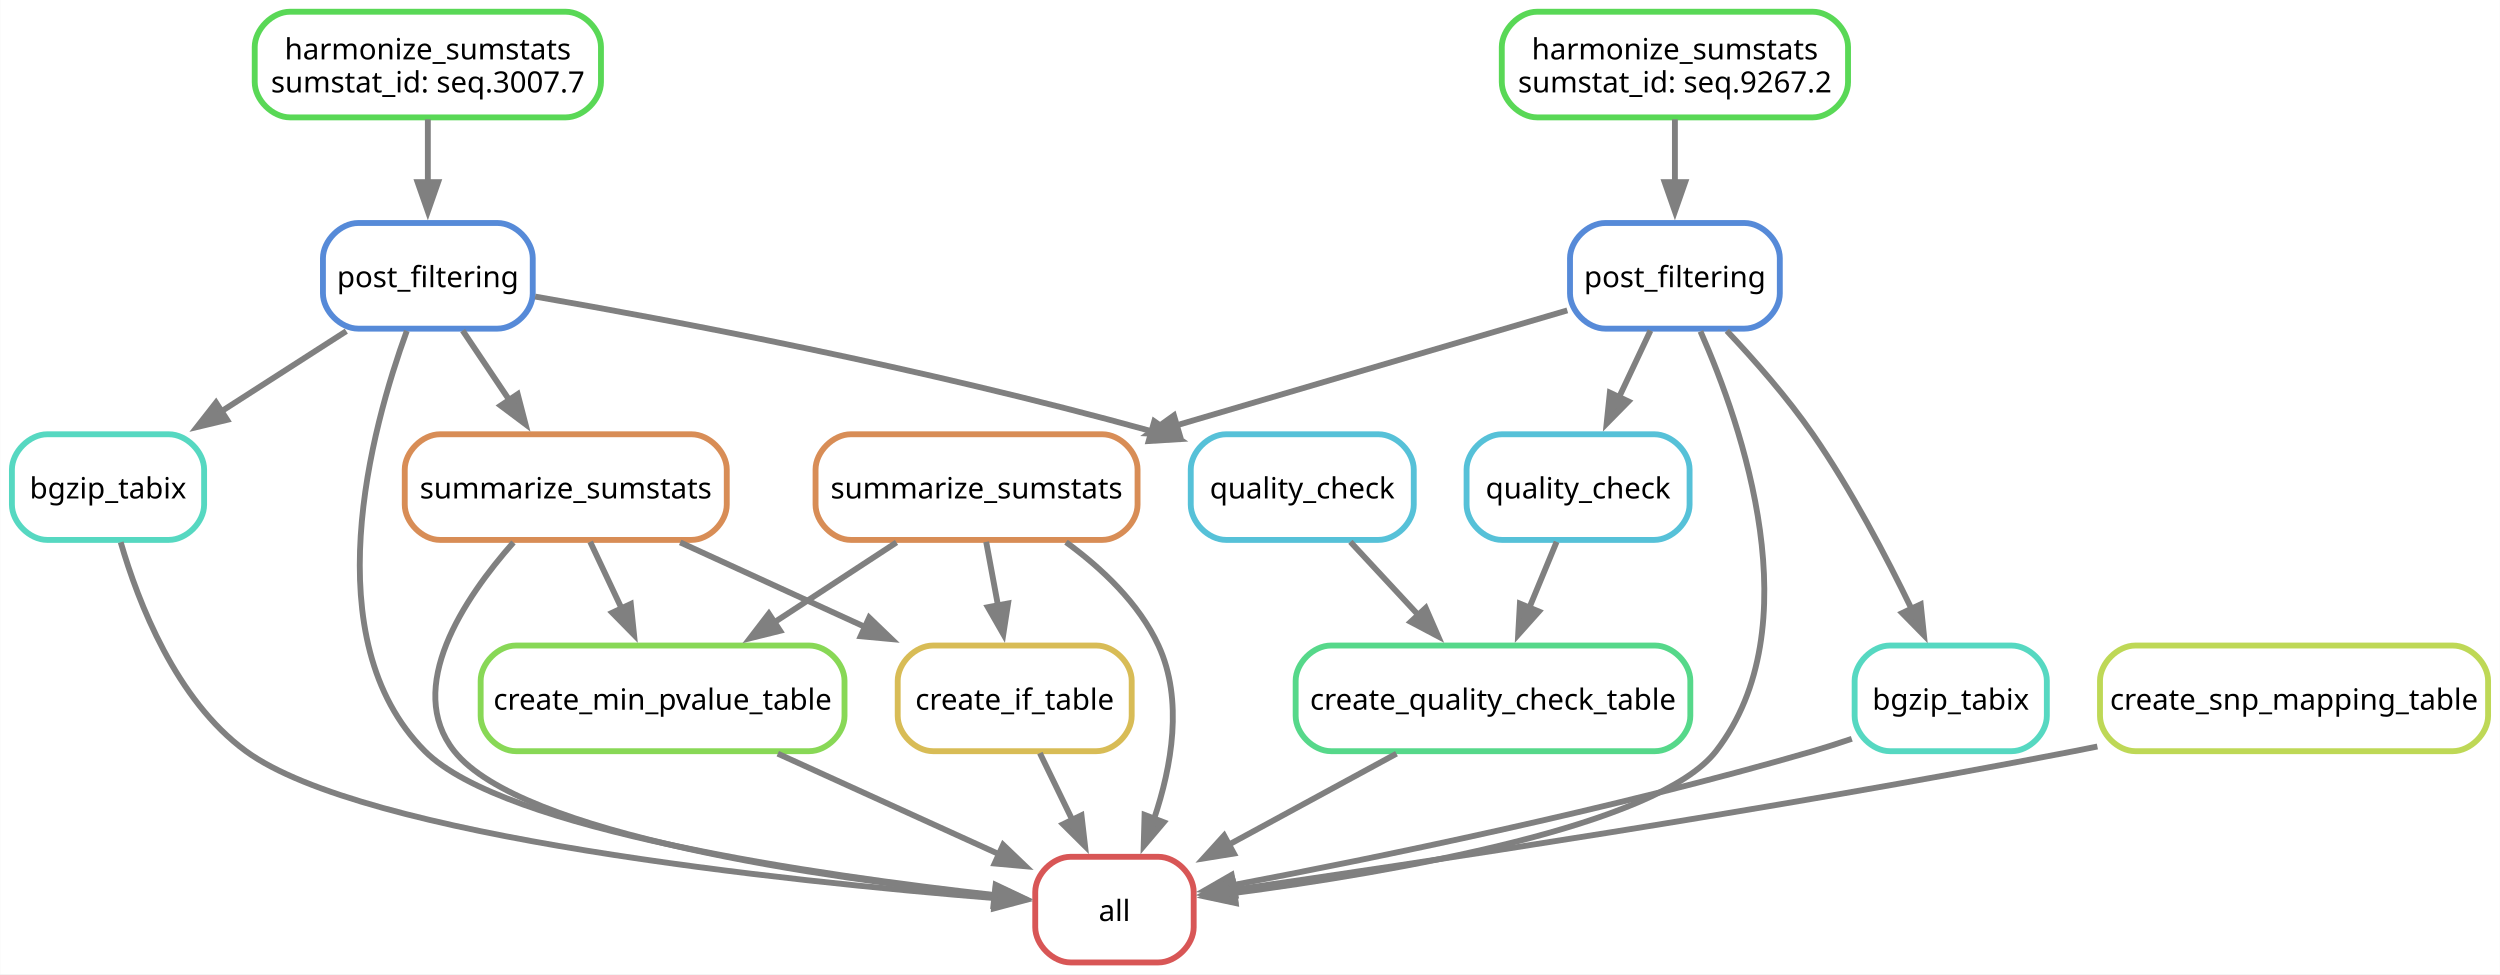
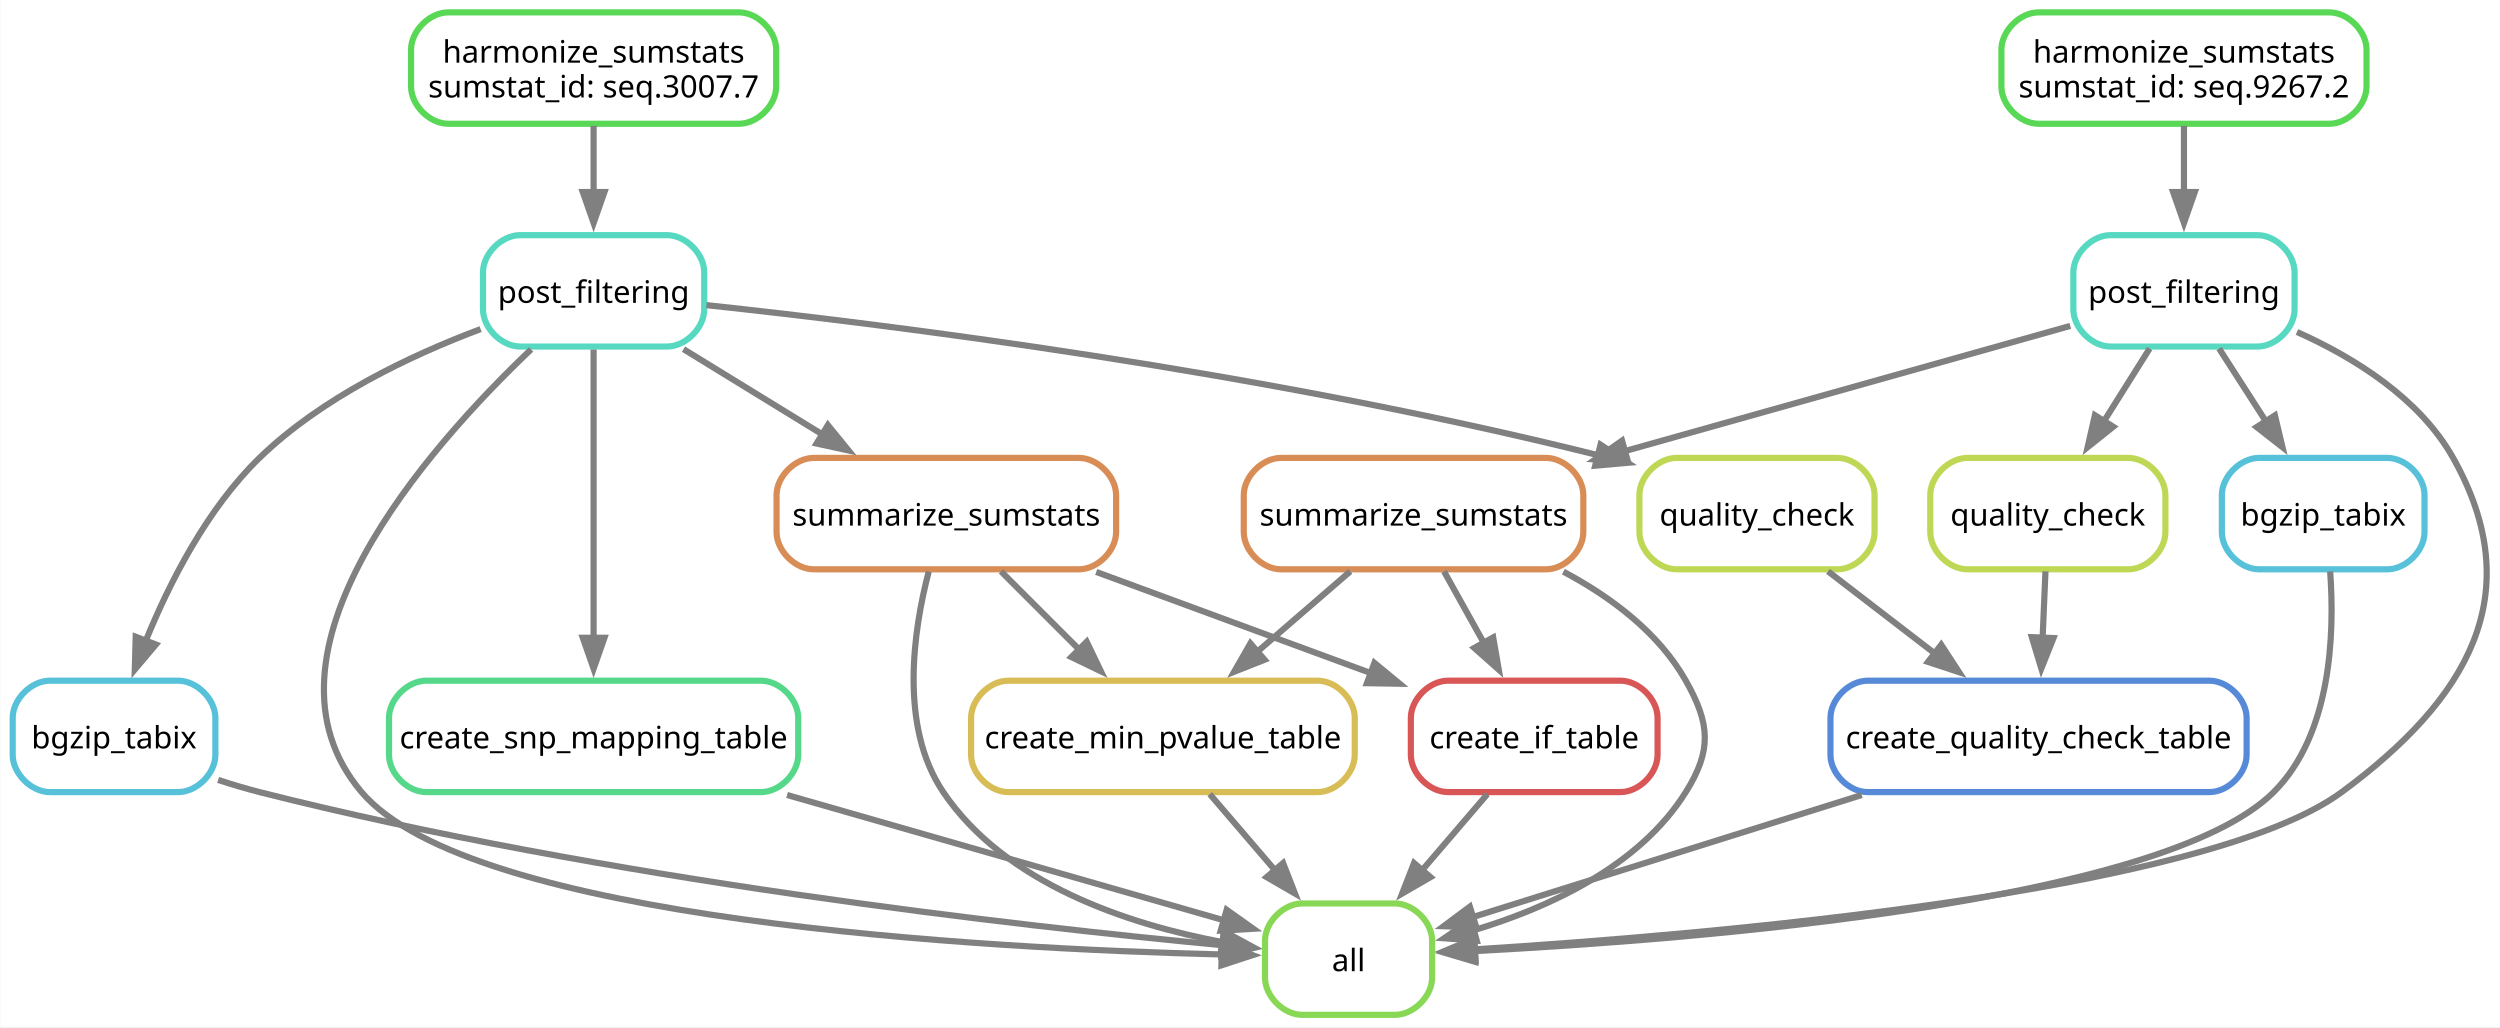
- <svg xmlns="http://www.w3.org/2000/svg" width="852pt" height="332pt" viewBox="0.00 0.00 851.88 332.00">
+ <svg xmlns="http://www.w3.org/2000/svg" width="808pt" height="332pt" viewBox="0.00 0.00 807.79 332.00">
  <g id="graph0" class="graph" transform="scale(1 1) rotate(0) translate(4 328)">
-     <polygon fill="white" stroke="none" points="-4,4 -4,-328 847.88,-328 847.88,4 -4,4" />
+     <polygon fill="white" stroke="none" points="-4,4 -4,-328 803.79,-328 803.79,4 -4,4" />
    <g id="node1" class="node">
-       <path fill="none" stroke="#d85656" stroke-width="2" d="M390.75,-36C390.75,-36 360.75,-36 360.75,-36 354.75,-36 348.75,-30 348.75,-24 348.75,-24 348.75,-12 348.75,-12 348.75,-6 354.75,0 360.75,0 360.75,0 390.75,0 390.75,0 396.75,0 402.75,-6 402.75,-12 402.75,-12 402.75,-24 402.75,-24 402.75,-30 396.75,-36 390.75,-36" />
-       <text text-anchor="middle" x="375.75" y="-14.12" font-family="sans" font-size="10.00">all</text>
+       <path fill="none" stroke="#88d856" stroke-width="2" d="M446.75,-36C446.75,-36 416.75,-36 416.75,-36 410.75,-36 404.75,-30 404.75,-24 404.75,-24 404.75,-12 404.75,-12 404.75,-6 410.75,0 416.75,0 416.75,0 446.75,0 446.75,0 452.75,0 458.75,-6 458.75,-12 458.75,-12 458.75,-24 458.75,-24 458.75,-30 452.75,-36 446.75,-36" />
+       <text text-anchor="middle" x="431.75" y="-14.12" font-family="sans" font-size="10.00">all</text>
    </g>
    <g id="node2" class="node">
-       <path fill="none" stroke="#568ad8" stroke-width="2" d="M165.5,-252C165.5,-252 118,-252 118,-252 112,-252 106,-246 106,-240 106,-240 106,-228 106,-228 106,-222 112,-216 118,-216 118,-216 165.5,-216 165.5,-216 171.5,-216 177.5,-222 177.5,-228 177.5,-228 177.5,-240 177.5,-240 177.5,-246 171.5,-252 165.5,-252" />
-       <text text-anchor="middle" x="141.75" y="-230.12" font-family="sans" font-size="10.00">post_filtering</text>
+       <path fill="none" stroke="#56d8c1" stroke-width="2" d="M211.5,-252C211.5,-252 164,-252 164,-252 158,-252 152,-246 152,-240 152,-240 152,-228 152,-228 152,-222 158,-216 164,-216 164,-216 211.5,-216 211.5,-216 217.5,-216 223.5,-222 223.5,-228 223.5,-228 223.5,-240 223.5,-240 223.5,-246 217.5,-252 211.5,-252" />
+       <text text-anchor="middle" x="187.75" y="-230.12" font-family="sans" font-size="10.00">post_filtering</text>
    </g>
    <g id="edge1" class="edge">
-       <path fill="none" stroke="grey" stroke-width="2" d="M134.58,-215.23C122.47,-181.94 102.76,-110.11 140.75,-72 167.65,-45.01 275.32,-29.59 335.15,-22.94" />
-       <polygon fill="grey" stroke="grey" stroke-width="2" points="335.26,-26.45 344.83,-21.91 334.52,-19.49 335.26,-26.45" />
+       <path fill="none" stroke="grey" stroke-width="2" d="M167.55,-215.08C134.22,-183.38 74.97,-116.58 112.75,-72 148.01,-30.4 313.45,-21.42 391.19,-19.5" />
+       <polygon fill="grey" stroke="grey" stroke-width="2" points="390.81,-23.01 400.73,-19.3 390.66,-16.01 390.81,-23.01" />
    </g>
    <g id="node6" class="node">
-       <path fill="none" stroke="#56d8c1" stroke-width="2" d="M53.5,-180C53.5,-180 12,-180 12,-180 6,-180 0,-174 0,-168 0,-168 0,-156 0,-156 0,-150 6,-144 12,-144 12,-144 53.5,-144 53.5,-144 59.5,-144 65.5,-150 65.5,-156 65.5,-156 65.5,-168 65.5,-168 65.5,-174 59.5,-180 53.5,-180" />
-       <text text-anchor="middle" x="32.75" y="-158.12" font-family="sans" font-size="10.00">bgzip_tabix</text>
+       <path fill="none" stroke="#56c1d8" stroke-width="2" d="M53.5,-108C53.5,-108 12,-108 12,-108 6,-108 0,-102 0,-96 0,-96 0,-84 0,-84 0,-78 6,-72 12,-72 12,-72 53.5,-72 53.5,-72 59.5,-72 65.5,-78 65.5,-84 65.5,-84 65.5,-96 65.5,-96 65.5,-102 59.5,-108 53.5,-108" />
+       <text text-anchor="middle" x="32.75" y="-86.12" font-family="sans" font-size="10.00">bgzip_tabix</text>
    </g>
    <g id="edge13" class="edge">
-       <path fill="none" stroke="grey" stroke-width="2" d="M113.96,-215.15C101.02,-206.84 85.41,-196.82 71.35,-187.79" />
-       <polygon fill="grey" stroke="grey" stroke-width="2" points="73.34,-184.91 63.03,-182.45 69.56,-190.8 73.34,-184.91" />
+       <path fill="none" stroke="grey" stroke-width="2" d="M151.23,-221.64C128.48,-213.1 99.83,-199.49 79.75,-180 62.84,-163.58 50.7,-139.76 43,-120.89" />
+       <polygon fill="grey" stroke="grey" stroke-width="2" points="46.29,-119.7 39.46,-111.6 39.75,-122.19 46.29,-119.7" />
    </g>
    <g id="node9" class="node">
-       <path fill="none" stroke="#d88d56" stroke-width="2" d="M231.62,-180C231.62,-180 145.88,-180 145.88,-180 139.88,-180 133.88,-174 133.88,-168 133.88,-168 133.88,-156 133.88,-156 133.88,-150 139.88,-144 145.88,-144 145.88,-144 231.62,-144 231.62,-144 237.62,-144 243.62,-150 243.62,-156 243.62,-156 243.62,-168 243.62,-168 243.62,-174 237.62,-180 231.62,-180" />
-       <text text-anchor="middle" x="188.75" y="-158.12" font-family="sans" font-size="10.00">summarize_sumstats</text>
+       <path fill="none" stroke="#d88d56" stroke-width="2" d="M344.62,-180C344.62,-180 258.88,-180 258.88,-180 252.88,-180 246.88,-174 246.88,-168 246.88,-168 246.88,-156 246.88,-156 246.88,-150 252.88,-144 258.88,-144 258.88,-144 344.62,-144 344.62,-144 350.62,-144 356.62,-150 356.62,-156 356.62,-156 356.62,-168 356.62,-168 356.62,-174 350.62,-180 344.62,-180" />
+       <text text-anchor="middle" x="301.75" y="-158.12" font-family="sans" font-size="10.00">summarize_sumstats</text>
    </g>
    <g id="edge17" class="edge">
-       <path fill="none" stroke="grey" stroke-width="2" d="M153.61,-215.34C158.47,-208.1 164.22,-199.53 169.65,-191.45" />
-       <polygon fill="grey" stroke="grey" stroke-width="2" points="172.37,-193.67 175.04,-183.41 166.56,-189.77 172.37,-193.67" />
+       <path fill="none" stroke="grey" stroke-width="2" d="M216.81,-215.15C230.48,-206.76 246.99,-196.62 261.81,-187.52" />
+       <polygon fill="grey" stroke="grey" stroke-width="2" points="263.47,-190.61 270.16,-182.4 259.81,-184.65 263.47,-190.61" />
    </g>
    <g id="node13" class="node">
-       <path fill="none" stroke="#56c1d8" stroke-width="2" d="M465.75,-180C465.75,-180 413.75,-180 413.75,-180 407.75,-180 401.75,-174 401.75,-168 401.75,-168 401.75,-156 401.75,-156 401.75,-150 407.75,-144 413.75,-144 413.75,-144 465.75,-144 465.75,-144 471.75,-144 477.75,-150 477.75,-156 477.75,-156 477.75,-168 477.75,-168 477.75,-174 471.75,-180 465.75,-180" />
-       <text text-anchor="middle" x="439.75" y="-158.12" font-family="sans" font-size="10.00">quality_check</text>
+       <path fill="none" stroke="#bed856" stroke-width="2" d="M589.75,-180C589.75,-180 537.75,-180 537.75,-180 531.75,-180 525.75,-174 525.75,-168 525.75,-168 525.75,-156 525.75,-156 525.75,-150 531.75,-144 537.75,-144 537.75,-144 589.75,-144 589.75,-144 595.75,-144 601.75,-150 601.75,-156 601.75,-156 601.75,-168 601.75,-168 601.75,-174 595.75,-180 589.75,-180" />
+       <text text-anchor="middle" x="563.75" y="-158.12" font-family="sans" font-size="10.00">quality_check</text>
    </g>
    <g id="edge23" class="edge">
-       <path fill="none" stroke="grey" stroke-width="2" d="M178.3,-226.93C225.11,-218.8 308.88,-203.06 388.65,-180.97" />
-       <polygon fill="grey" stroke="grey" stroke-width="2" points="389.31,-184.42 397.99,-178.34 387.41,-177.69 389.31,-184.42" />
+       <path fill="none" stroke="grey" stroke-width="2" d="M224.23,-229.38C283.15,-223.06 402.97,-208.21 512.35,-180.89" />
+       <polygon fill="grey" stroke="grey" stroke-width="2" points="513.19,-184.28 522.01,-178.42 511.46,-177.5 513.19,-184.28" />
+     </g>
+     <g id="node15" class="node">
+       <path fill="none" stroke="#56d88a" stroke-width="2" d="M241.88,-108C241.88,-108 133.62,-108 133.62,-108 127.62,-108 121.62,-102 121.62,-96 121.62,-96 121.62,-84 121.62,-84 121.62,-78 127.62,-72 133.62,-72 133.62,-72 241.88,-72 241.88,-72 247.88,-72 253.88,-78 253.88,-84 253.88,-84 253.88,-96 253.88,-96 253.88,-102 247.88,-108 241.88,-108" />
+       <text text-anchor="middle" x="187.75" y="-86.12" font-family="sans" font-size="10.00">create_snp_mapping_table</text>
+     </g>
+     <g id="edge25" class="edge">
+       <path fill="none" stroke="grey" stroke-width="2" d="M187.75,-215.02C187.75,-191.54 187.75,-150.11 187.75,-121.64" />
+       <polygon fill="grey" stroke="grey" stroke-width="2" points="191.25,-121.87 187.75,-111.87 184.25,-121.87 191.25,-121.87" />
    </g>
    <g id="node3" class="node">
-       <path fill="none" stroke="#59d856" stroke-width="2" d="M188.75,-324C188.75,-324 94.75,-324 94.75,-324 88.75,-324 82.75,-318 82.75,-312 82.75,-312 82.75,-300 82.75,-300 82.75,-294 88.75,-288 94.75,-288 94.75,-288 188.75,-288 188.75,-288 194.75,-288 200.75,-294 200.75,-300 200.75,-300 200.75,-312 200.75,-312 200.75,-318 194.75,-324 188.75,-324" />
-       <text text-anchor="middle" x="141.75" y="-307.75" font-family="sans" font-size="10.00">harmonize_sumstats</text>
-       <text text-anchor="middle" x="141.75" y="-296.5" font-family="sans" font-size="10.00">sumstat_id: seq.3007.7</text>
+       <path fill="none" stroke="#59d856" stroke-width="2" d="M234.75,-324C234.75,-324 140.75,-324 140.75,-324 134.75,-324 128.75,-318 128.75,-312 128.75,-312 128.75,-300 128.75,-300 128.75,-294 134.75,-288 140.75,-288 140.75,-288 234.75,-288 234.75,-288 240.75,-288 246.75,-294 246.75,-300 246.75,-300 246.75,-312 246.75,-312 246.75,-318 240.75,-324 234.75,-324" />
+       <text text-anchor="middle" x="187.75" y="-307.75" font-family="sans" font-size="10.00">harmonize_sumstats</text>
+       <text text-anchor="middle" x="187.75" y="-296.5" font-family="sans" font-size="10.00">sumstat_id: seq.3007.7</text>
    </g>
    <g id="edge11" class="edge">
-       <path fill="none" stroke="grey" stroke-width="2" d="M141.75,-287.34C141.75,-280.75 141.75,-273.08 141.75,-265.67" />
-       <polygon fill="grey" stroke="grey" stroke-width="2" points="145.25,-265.93 141.75,-255.93 138.25,-265.93 145.25,-265.93" />
+       <path fill="none" stroke="grey" stroke-width="2" d="M187.75,-287.34C187.75,-280.75 187.75,-273.08 187.75,-265.67" />
+       <polygon fill="grey" stroke="grey" stroke-width="2" points="191.25,-265.93 187.75,-255.93 184.25,-265.93 191.25,-265.93" />
    </g>
    <g id="node4" class="node">
-       <path fill="none" stroke="#568ad8" stroke-width="2" d="M590.5,-252C590.5,-252 543,-252 543,-252 537,-252 531,-246 531,-240 531,-240 531,-228 531,-228 531,-222 537,-216 543,-216 543,-216 590.5,-216 590.5,-216 596.5,-216 602.5,-222 602.5,-228 602.5,-228 602.5,-240 602.5,-240 602.5,-246 596.5,-252 590.5,-252" />
-       <text text-anchor="middle" x="566.75" y="-230.12" font-family="sans" font-size="10.00">post_filtering</text>
+       <path fill="none" stroke="#56d8c1" stroke-width="2" d="M725.5,-252C725.5,-252 678,-252 678,-252 672,-252 666,-246 666,-240 666,-240 666,-228 666,-228 666,-222 672,-216 678,-216 678,-216 725.5,-216 725.5,-216 731.5,-216 737.5,-222 737.5,-228 737.5,-228 737.5,-240 737.5,-240 737.5,-246 731.5,-252 725.5,-252" />
+       <text text-anchor="middle" x="701.75" y="-230.12" font-family="sans" font-size="10.00">post_filtering</text>
    </g>
    <g id="edge2" class="edge">
-       <path fill="none" stroke="grey" stroke-width="2" d="M575.46,-215.07C589.74,-182.78 613.47,-114.26 580.75,-72 560.83,-46.28 470.46,-30.79 416.58,-23.68" />
-       <polygon fill="grey" stroke="grey" stroke-width="2" points="417.09,-20.22 406.73,-22.43 416.21,-27.16 417.09,-20.22" />
+       <path fill="none" stroke="grey" stroke-width="2" d="M738.27,-220.71C756.93,-212.36 777.92,-199.27 788.75,-180 813.53,-135.89 793.47,-102.03 752.75,-72 708.85,-39.63 548.46,-25.93 472.35,-21.16" />
+       <polygon fill="grey" stroke="grey" stroke-width="2" points="472.81,-17.68 462.62,-20.58 472.39,-24.67 472.81,-17.68" />
    </g>
    <g id="node7" class="node">
-       <path fill="none" stroke="#56d8c1" stroke-width="2" d="M681.5,-108C681.5,-108 640,-108 640,-108 634,-108 628,-102 628,-96 628,-96 628,-84 628,-84 628,-78 634,-72 640,-72 640,-72 681.5,-72 681.5,-72 687.5,-72 693.5,-78 693.5,-84 693.5,-84 693.5,-96 693.5,-96 693.5,-102 687.5,-108 681.5,-108" />
-       <text text-anchor="middle" x="660.75" y="-86.12" font-family="sans" font-size="10.00">bgzip_tabix</text>
+       <path fill="none" stroke="#56c1d8" stroke-width="2" d="M767.5,-180C767.5,-180 726,-180 726,-180 720,-180 714,-174 714,-168 714,-168 714,-156 714,-156 714,-150 720,-144 726,-144 726,-144 767.5,-144 767.5,-144 773.5,-144 779.5,-150 779.5,-156 779.5,-156 779.5,-168 779.5,-168 779.5,-174 773.5,-180 767.5,-180" />
+       <text text-anchor="middle" x="746.75" y="-158.12" font-family="sans" font-size="10.00">bgzip_tabix</text>
    </g>
    <g id="edge14" class="edge">
-       <path fill="none" stroke="grey" stroke-width="2" d="M584.43,-215.26C593.77,-205.36 605.07,-192.54 613.75,-180 626.78,-161.18 638.78,-138.32 647.4,-120.48" />
-       <polygon fill="grey" stroke="grey" stroke-width="2" points="650.52,-122.05 651.62,-111.51 644.19,-119.07 650.52,-122.05" />
+       <path fill="none" stroke="grey" stroke-width="2" d="M713.11,-215.34C717.71,-208.18 723.14,-199.73 728.28,-191.73" />
+       <polygon fill="grey" stroke="grey" stroke-width="2" points="731.14,-193.75 733.6,-183.45 725.25,-189.97 731.14,-193.75" />
    </g>
    <g id="node10" class="node">
-       <path fill="none" stroke="#d88d56" stroke-width="2" d="M371.62,-180C371.62,-180 285.88,-180 285.88,-180 279.88,-180 273.88,-174 273.88,-168 273.88,-168 273.88,-156 273.88,-156 273.88,-150 279.88,-144 285.88,-144 285.88,-144 371.62,-144 371.62,-144 377.62,-144 383.62,-150 383.62,-156 383.62,-156 383.62,-168 383.62,-168 383.62,-174 377.62,-180 371.62,-180" />
-       <text text-anchor="middle" x="328.75" y="-158.12" font-family="sans" font-size="10.00">summarize_sumstats</text>
+       <path fill="none" stroke="#d88d56" stroke-width="2" d="M495.62,-180C495.62,-180 409.88,-180 409.88,-180 403.88,-180 397.88,-174 397.88,-168 397.88,-168 397.88,-156 397.88,-156 397.88,-150 403.88,-144 409.88,-144 409.88,-144 495.62,-144 495.62,-144 501.62,-144 507.62,-150 507.62,-156 507.62,-156 507.62,-168 507.62,-168 507.62,-174 501.62,-180 495.62,-180" />
+       <text text-anchor="middle" x="452.75" y="-158.12" font-family="sans" font-size="10.00">summarize_sumstats</text>
    </g>
    <g id="edge18" class="edge">
-       <path fill="none" stroke="grey" stroke-width="2" d="M530.08,-222.22C494.72,-211.81 440.32,-195.82 396.98,-183.07" />
-       <polygon fill="grey" stroke="grey" stroke-width="2" points="397.99,-179.72 387.41,-180.25 396.01,-186.43 397.99,-179.72" />
+       <path fill="none" stroke="grey" stroke-width="2" d="M665.01,-222.67C627.21,-212.05 567.46,-195.25 520.97,-182.18" />
+       <polygon fill="grey" stroke="grey" stroke-width="2" points="522.04,-178.84 511.46,-179.51 520.14,-185.58 522.04,-178.84" />
    </g>
    <g id="node14" class="node">
-       <path fill="none" stroke="#56c1d8" stroke-width="2" d="M559.75,-180C559.75,-180 507.75,-180 507.75,-180 501.75,-180 495.75,-174 495.75,-168 495.75,-168 495.75,-156 495.75,-156 495.75,-150 501.75,-144 507.75,-144 507.75,-144 559.75,-144 559.75,-144 565.75,-144 571.75,-150 571.75,-156 571.75,-156 571.75,-168 571.75,-168 571.75,-174 565.75,-180 559.75,-180" />
-       <text text-anchor="middle" x="533.75" y="-158.12" font-family="sans" font-size="10.00">quality_check</text>
+       <path fill="none" stroke="#bed856" stroke-width="2" d="M683.75,-180C683.75,-180 631.75,-180 631.75,-180 625.75,-180 619.75,-174 619.75,-168 619.75,-168 619.75,-156 619.75,-156 619.75,-150 625.75,-144 631.75,-144 631.75,-144 683.75,-144 683.75,-144 689.75,-144 695.75,-150 695.75,-156 695.75,-156 695.75,-168 695.75,-168 695.75,-174 689.75,-180 683.75,-180" />
+       <text text-anchor="middle" x="657.75" y="-158.12" font-family="sans" font-size="10.00">quality_check</text>
    </g>
    <g id="edge24" class="edge">
-       <path fill="none" stroke="grey" stroke-width="2" d="M558.42,-215.34C555.16,-208.43 551.34,-200.31 547.68,-192.56" />
-       <polygon fill="grey" stroke="grey" stroke-width="2" points="550.91,-191.19 543.48,-183.64 544.58,-194.18 550.91,-191.19" />
+       <path fill="none" stroke="grey" stroke-width="2" d="M690.65,-215.34C686.15,-208.18 680.84,-199.73 675.81,-191.73" />
+       <polygon fill="grey" stroke="grey" stroke-width="2" points="678.9,-190.07 670.61,-183.46 672.97,-193.79 678.9,-190.07" />
    </g>
    <g id="node5" class="node">
-       <path fill="none" stroke="#59d856" stroke-width="2" d="M613.75,-324C613.75,-324 519.75,-324 519.75,-324 513.75,-324 507.75,-318 507.75,-312 507.75,-312 507.75,-300 507.75,-300 507.75,-294 513.75,-288 519.75,-288 519.75,-288 613.75,-288 613.75,-288 619.75,-288 625.75,-294 625.75,-300 625.75,-300 625.75,-312 625.75,-312 625.75,-318 619.75,-324 613.75,-324" />
-       <text text-anchor="middle" x="566.75" y="-307.75" font-family="sans" font-size="10.00">harmonize_sumstats</text>
-       <text text-anchor="middle" x="566.75" y="-296.5" font-family="sans" font-size="10.00">sumstat_id: seq.9267.2</text>
+       <path fill="none" stroke="#59d856" stroke-width="2" d="M748.75,-324C748.75,-324 654.75,-324 654.75,-324 648.75,-324 642.75,-318 642.75,-312 642.75,-312 642.75,-300 642.75,-300 642.75,-294 648.75,-288 654.75,-288 654.75,-288 748.75,-288 748.75,-288 754.75,-288 760.75,-294 760.75,-300 760.75,-300 760.75,-312 760.75,-312 760.75,-318 754.75,-324 748.75,-324" />
+       <text text-anchor="middle" x="701.75" y="-307.75" font-family="sans" font-size="10.00">harmonize_sumstats</text>
+       <text text-anchor="middle" x="701.75" y="-296.5" font-family="sans" font-size="10.00">sumstat_id: seq.9267.2</text>
    </g>
    <g id="edge12" class="edge">
-       <path fill="none" stroke="grey" stroke-width="2" d="M566.75,-287.34C566.75,-280.75 566.75,-273.08 566.75,-265.67" />
-       <polygon fill="grey" stroke="grey" stroke-width="2" points="570.25,-265.93 566.75,-255.93 563.25,-265.93 570.25,-265.93" />
+       <path fill="none" stroke="grey" stroke-width="2" d="M701.75,-287.34C701.75,-280.75 701.75,-273.08 701.75,-265.67" />
+       <polygon fill="grey" stroke="grey" stroke-width="2" points="705.25,-265.93 701.75,-255.93 698.25,-265.93 705.25,-265.93" />
    </g>
    <g id="edge3" class="edge">
-       <path fill="none" stroke="grey" stroke-width="2" d="M37.08,-143.19C43.06,-122.63 55.91,-89.42 79.75,-72 119.84,-42.7 263.81,-27.68 335.13,-21.9" />
-       <polygon fill="grey" stroke="grey" stroke-width="2" points="335.25,-25.4 344.94,-21.13 334.7,-18.42 335.25,-25.4" />
+       <path fill="none" stroke="grey" stroke-width="2" d="M66.39,-75.93C70.84,-74.47 75.38,-73.11 79.75,-72 190.72,-43.87 325.4,-28.7 391.37,-22.46" />
+       <polygon fill="grey" stroke="grey" stroke-width="2" points="391.35,-25.98 400.98,-21.58 390.7,-19.01 391.35,-25.98" />
    </g>
    <g id="edge4" class="edge">
-       <path fill="none" stroke="grey" stroke-width="2" d="M627.03,-76.22C622.59,-74.71 618.08,-73.26 613.75,-72 545.2,-52.06 463.68,-35.39 416.03,-26.34" />
-       <polygon fill="grey" stroke="grey" stroke-width="2" points="416.98,-22.95 406.5,-24.55 415.68,-29.83 416.98,-22.95" />
+       <path fill="none" stroke="grey" stroke-width="2" d="M749,-143.28C750.48,-123.14 749.42,-90.63 730.75,-72 695,-36.34 545.31,-24.37 472.23,-20.6" />
+       <polygon fill="grey" stroke="grey" stroke-width="2" points="472.71,-17.12 462.55,-20.14 472.37,-24.11 472.71,-17.12" />
    </g>
    <g id="node8" class="node">
-       <path fill="none" stroke="#88d856" stroke-width="2" d="M271.75,-108C271.75,-108 171.75,-108 171.75,-108 165.75,-108 159.75,-102 159.75,-96 159.75,-96 159.75,-84 159.75,-84 159.75,-78 165.75,-72 171.75,-72 171.75,-72 271.75,-72 271.75,-72 277.75,-72 283.75,-78 283.75,-84 283.75,-84 283.75,-96 283.75,-96 283.75,-102 277.75,-108 271.75,-108" />
-       <text text-anchor="middle" x="221.75" y="-86.12" font-family="sans" font-size="10.00">create_min_pvalue_table</text>
+       <path fill="none" stroke="#d8bc56" stroke-width="2" d="M421.75,-108C421.75,-108 321.75,-108 321.75,-108 315.75,-108 309.75,-102 309.75,-96 309.75,-96 309.75,-84 309.75,-84 309.75,-78 315.75,-72 321.75,-72 321.75,-72 421.75,-72 421.75,-72 427.75,-72 433.75,-78 433.75,-84 433.75,-84 433.75,-96 433.75,-96 433.75,-102 427.75,-108 421.75,-108" />
+       <text text-anchor="middle" x="371.75" y="-86.12" font-family="sans" font-size="10.00">create_min_pvalue_table</text>
    </g>
    <g id="edge5" class="edge">
-       <path fill="none" stroke="grey" stroke-width="2" d="M261.01,-71.15C284.12,-60.65 313.27,-47.4 336.4,-36.89" />
-       <polygon fill="grey" stroke="grey" stroke-width="2" points="337.81,-40.09 345.46,-32.77 334.91,-33.72 337.81,-40.09" />
+       <path fill="none" stroke="grey" stroke-width="2" d="M386.89,-71.34C393.31,-63.85 400.94,-54.95 408.07,-46.63" />
+       <polygon fill="grey" stroke="grey" stroke-width="2" points="410.59,-49.07 414.44,-39.2 405.27,-44.51 410.59,-49.07" />
    </g>
    <g id="edge9" class="edge">
-       <path fill="none" stroke="grey" stroke-width="2" d="M170.93,-143.15C154.05,-124.05 133.65,-93.6 150.75,-72 173.34,-43.47 276.86,-28.76 335.3,-22.61" />
-       <polygon fill="grey" stroke="grey" stroke-width="2" points="335.46,-26.11 345.06,-21.63 334.76,-19.15 335.46,-26.11" />
+       <path fill="none" stroke="grey" stroke-width="2" d="M296.06,-143.27C291.03,-124 286.5,-93.14 300.75,-72 320.76,-42.32 360.52,-29.25 391.01,-23.51" />
+       <polygon fill="grey" stroke="grey" stroke-width="2" points="391.55,-26.96 400.86,-21.9 390.42,-20.06 391.55,-26.96" />
    </g>
    <g id="edge15" class="edge">
-       <path fill="none" stroke="grey" stroke-width="2" d="M197.08,-143.34C200.34,-136.43 204.16,-128.31 207.82,-120.56" />
-       <polygon fill="grey" stroke="grey" stroke-width="2" points="210.92,-122.18 212.02,-111.64 204.59,-119.19 210.92,-122.18" />
+       <path fill="none" stroke="grey" stroke-width="2" d="M319.41,-143.34C327.06,-135.69 336.19,-126.56 344.67,-118.08" />
+       <polygon fill="grey" stroke="grey" stroke-width="2" points="347.11,-120.59 351.71,-111.04 342.16,-115.64 347.11,-120.59" />
    </g>
    <g id="node11" class="node">
-       <path fill="none" stroke="#d8bc56" stroke-width="2" d="M369.62,-108C369.62,-108 313.88,-108 313.88,-108 307.88,-108 301.88,-102 301.88,-96 301.88,-96 301.88,-84 301.88,-84 301.88,-78 307.88,-72 313.88,-72 313.88,-72 369.62,-72 369.62,-72 375.62,-72 381.62,-78 381.62,-84 381.62,-84 381.62,-96 381.62,-96 381.62,-102 375.62,-108 369.62,-108" />
-       <text text-anchor="middle" x="341.75" y="-86.12" font-family="sans" font-size="10.00">create_if_table</text>
+       <path fill="none" stroke="#d85656" stroke-width="2" d="M519.62,-108C519.62,-108 463.88,-108 463.88,-108 457.88,-108 451.88,-102 451.88,-96 451.88,-96 451.88,-84 451.88,-84 451.88,-78 457.88,-72 463.88,-72 463.88,-72 519.62,-72 519.62,-72 525.62,-72 531.62,-78 531.62,-84 531.62,-84 531.62,-96 531.62,-96 531.62,-102 525.62,-108 519.62,-108" />
+       <text text-anchor="middle" x="491.75" y="-86.12" font-family="sans" font-size="10.00">create_if_table</text>
    </g>
    <g id="edge19" class="edge">
-       <path fill="none" stroke="grey" stroke-width="2" d="M227.75,-143.15C246.92,-134.38 270.26,-123.71 290.82,-114.3" />
-       <polygon fill="grey" stroke="grey" stroke-width="2" points="292.16,-117.54 299.8,-110.19 289.25,-111.17 292.16,-117.54" />
+       <path fill="none" stroke="grey" stroke-width="2" d="M350.19,-143.15C377.39,-133.13 411.35,-120.62 439.19,-110.36" />
+       <polygon fill="grey" stroke="grey" stroke-width="2" points="440.1,-113.76 448.27,-107.02 437.68,-107.19 440.1,-113.76" />
    </g>
    <g id="edge10" class="edge">
-       <path fill="none" stroke="grey" stroke-width="2" d="M359.23,-143.23C371.42,-134.35 384.11,-122.4 390.75,-108 399.3,-89.45 395.25,-66.71 389.22,-48.86" />
-       <polygon fill="grey" stroke="grey" stroke-width="2" points="392.55,-47.78 385.71,-39.69 386.01,-50.28 392.55,-47.78" />
+       <path fill="none" stroke="grey" stroke-width="2" d="M501.18,-143.24C516.63,-135.01 531.98,-123.53 540.75,-108 548.62,-94.07 549.24,-85.56 540.75,-72 525.73,-48 496.39,-34.59 471.93,-27.26" />
+       <polygon fill="grey" stroke="grey" stroke-width="2" points="473.18,-23.97 462.61,-24.75 471.36,-30.73 473.18,-23.97" />
    </g>
    <g id="edge16" class="edge">
-       <path fill="none" stroke="grey" stroke-width="2" d="M301.47,-143.15C288.77,-134.84 273.45,-124.82 259.64,-115.79" />
-       <polygon fill="grey" stroke="grey" stroke-width="2" points="261.8,-113.02 251.51,-110.47 257.96,-118.87 261.8,-113.02" />
+       <path fill="none" stroke="grey" stroke-width="2" d="M432.31,-143.34C423.17,-135.44 412.21,-125.96 402.14,-117.26" />
+       <polygon fill="grey" stroke="grey" stroke-width="2" points="404.61,-114.77 394.76,-110.88 400.03,-120.07 404.61,-114.77" />
    </g>
    <g id="edge20" class="edge">
-       <path fill="none" stroke="grey" stroke-width="2" d="M332.03,-143.34C333.25,-136.75 334.68,-129.08 336.05,-121.67" />
-       <polygon fill="grey" stroke="grey" stroke-width="2" points="339.49,-122.35 337.87,-111.88 332.61,-121.07 339.49,-122.35" />
+       <path fill="none" stroke="grey" stroke-width="2" d="M462.59,-143.34C466.49,-136.34 471.07,-128.12 475.44,-120.28" />
+       <polygon fill="grey" stroke="grey" stroke-width="2" points="478.49,-121.99 480.3,-111.55 472.38,-118.58 478.49,-121.99" />
    </g>
    <g id="edge6" class="edge">
-       <path fill="none" stroke="grey" stroke-width="2" d="M350.33,-71.34C353.69,-64.43 357.63,-56.31 361.39,-48.56" />
-       <polygon fill="grey" stroke="grey" stroke-width="2" points="364.51,-50.15 365.73,-39.62 358.21,-47.09 364.51,-50.15" />
+       <path fill="none" stroke="grey" stroke-width="2" d="M476.61,-71.34C470.19,-63.85 462.56,-54.95 455.43,-46.63" />
+       <polygon fill="grey" stroke="grey" stroke-width="2" points="458.23,-44.51 449.06,-39.2 452.91,-49.07 458.23,-44.51" />
    </g>
    <g id="node12" class="node">
-       <path fill="none" stroke="#56d88a" stroke-width="2" d="M560,-108C560,-108 449.5,-108 449.5,-108 443.5,-108 437.5,-102 437.5,-96 437.5,-96 437.5,-84 437.5,-84 437.5,-78 443.5,-72 449.5,-72 449.5,-72 560,-72 560,-72 566,-72 572,-78 572,-84 572,-84 572,-96 572,-96 572,-102 566,-108 560,-108" />
-       <text text-anchor="middle" x="504.75" y="-86.12" font-family="sans" font-size="10.00">create_quality_check_table</text>
+       <path fill="none" stroke="#568ad8" stroke-width="2" d="M710,-108C710,-108 599.5,-108 599.5,-108 593.5,-108 587.5,-102 587.5,-96 587.5,-96 587.5,-84 587.5,-84 587.5,-78 593.5,-72 599.5,-72 599.5,-72 710,-72 710,-72 716,-72 722,-78 722,-84 722,-84 722,-96 722,-96 722,-102 716,-108 710,-108" />
+       <text text-anchor="middle" x="654.75" y="-86.12" font-family="sans" font-size="10.00">create_quality_check_table</text>
    </g>
    <g id="edge7" class="edge">
-       <path fill="none" stroke="grey" stroke-width="2" d="M471.86,-71.15C454.47,-61.72 433.01,-50.07 414.78,-40.18" />
-       <polygon fill="grey" stroke="grey" stroke-width="2" points="416.46,-37.11 406,-35.42 413.12,-43.26 416.46,-37.11" />
+       <path fill="none" stroke="grey" stroke-width="2" d="M597.61,-71.06C558.19,-58.69 506.76,-42.55 471.69,-31.54" />
+       <polygon fill="grey" stroke="grey" stroke-width="2" points="473.04,-28.29 462.45,-28.64 470.95,-34.97 473.04,-28.29" />
    </g>
    <g id="edge21" class="edge">
-       <path fill="none" stroke="grey" stroke-width="2" d="M456.15,-143.34C463.18,-135.77 471.55,-126.75 479.35,-118.35" />
-       <polygon fill="grey" stroke="grey" stroke-width="2" points="481.83,-120.83 486.07,-111.12 476.7,-116.07 481.83,-120.83" />
+       <path fill="none" stroke="grey" stroke-width="2" d="M586.71,-143.34C597.19,-135.27 609.81,-125.57 621.32,-116.72" />
+       <polygon fill="grey" stroke="grey" stroke-width="2" points="623.29,-119.62 629.08,-110.75 619.02,-114.07 623.29,-119.62" />
    </g>
    <g id="edge22" class="edge">
-       <path fill="none" stroke="grey" stroke-width="2" d="M526.43,-143.34C523.6,-136.51 520.29,-128.5 517.11,-120.83" />
-       <polygon fill="grey" stroke="grey" stroke-width="2" points="520.39,-119.6 513.33,-111.7 513.92,-122.28 520.39,-119.6" />
-     </g>
-     <g id="node15" class="node">
-       <path fill="none" stroke="#bed856" stroke-width="2" d="M831.88,-108C831.88,-108 723.62,-108 723.62,-108 717.62,-108 711.62,-102 711.62,-96 711.62,-96 711.62,-84 711.62,-84 711.62,-78 717.62,-72 723.62,-72 723.62,-72 831.88,-72 831.88,-72 837.88,-72 843.88,-78 843.88,-84 843.88,-84 843.88,-96 843.88,-96 843.88,-102 837.88,-108 831.88,-108" />
-       <text text-anchor="middle" x="777.75" y="-86.12" font-family="sans" font-size="10.00">create_snp_mapping_table</text>
+       <path fill="none" stroke="grey" stroke-width="2" d="M656.99,-143.34C656.71,-136.75 656.38,-129.08 656.06,-121.67" />
+       <polygon fill="grey" stroke="grey" stroke-width="2" points="659.57,-121.77 655.65,-111.93 652.58,-122.07 659.57,-121.77" />
    </g>
    <g id="edge8" class="edge">
-       <path fill="none" stroke="grey" stroke-width="2" d="M710.73,-73.59C708.04,-73.04 705.37,-72.51 702.75,-72 599.92,-52.03 477.89,-33.65 416.03,-24.7" />
-       <polygon fill="grey" stroke="grey" stroke-width="2" points="416.81,-21.28 406.41,-23.32 415.81,-28.21 416.81,-21.28" />
+       <path fill="none" stroke="grey" stroke-width="2" d="M250.27,-71.06C294.7,-58.32 353.07,-41.57 391.46,-30.56" />
+       <polygon fill="grey" stroke="grey" stroke-width="2" points="392.35,-33.95 400.99,-27.82 390.42,-27.22 392.35,-33.95" />
    </g>
  </g>
</svg>
